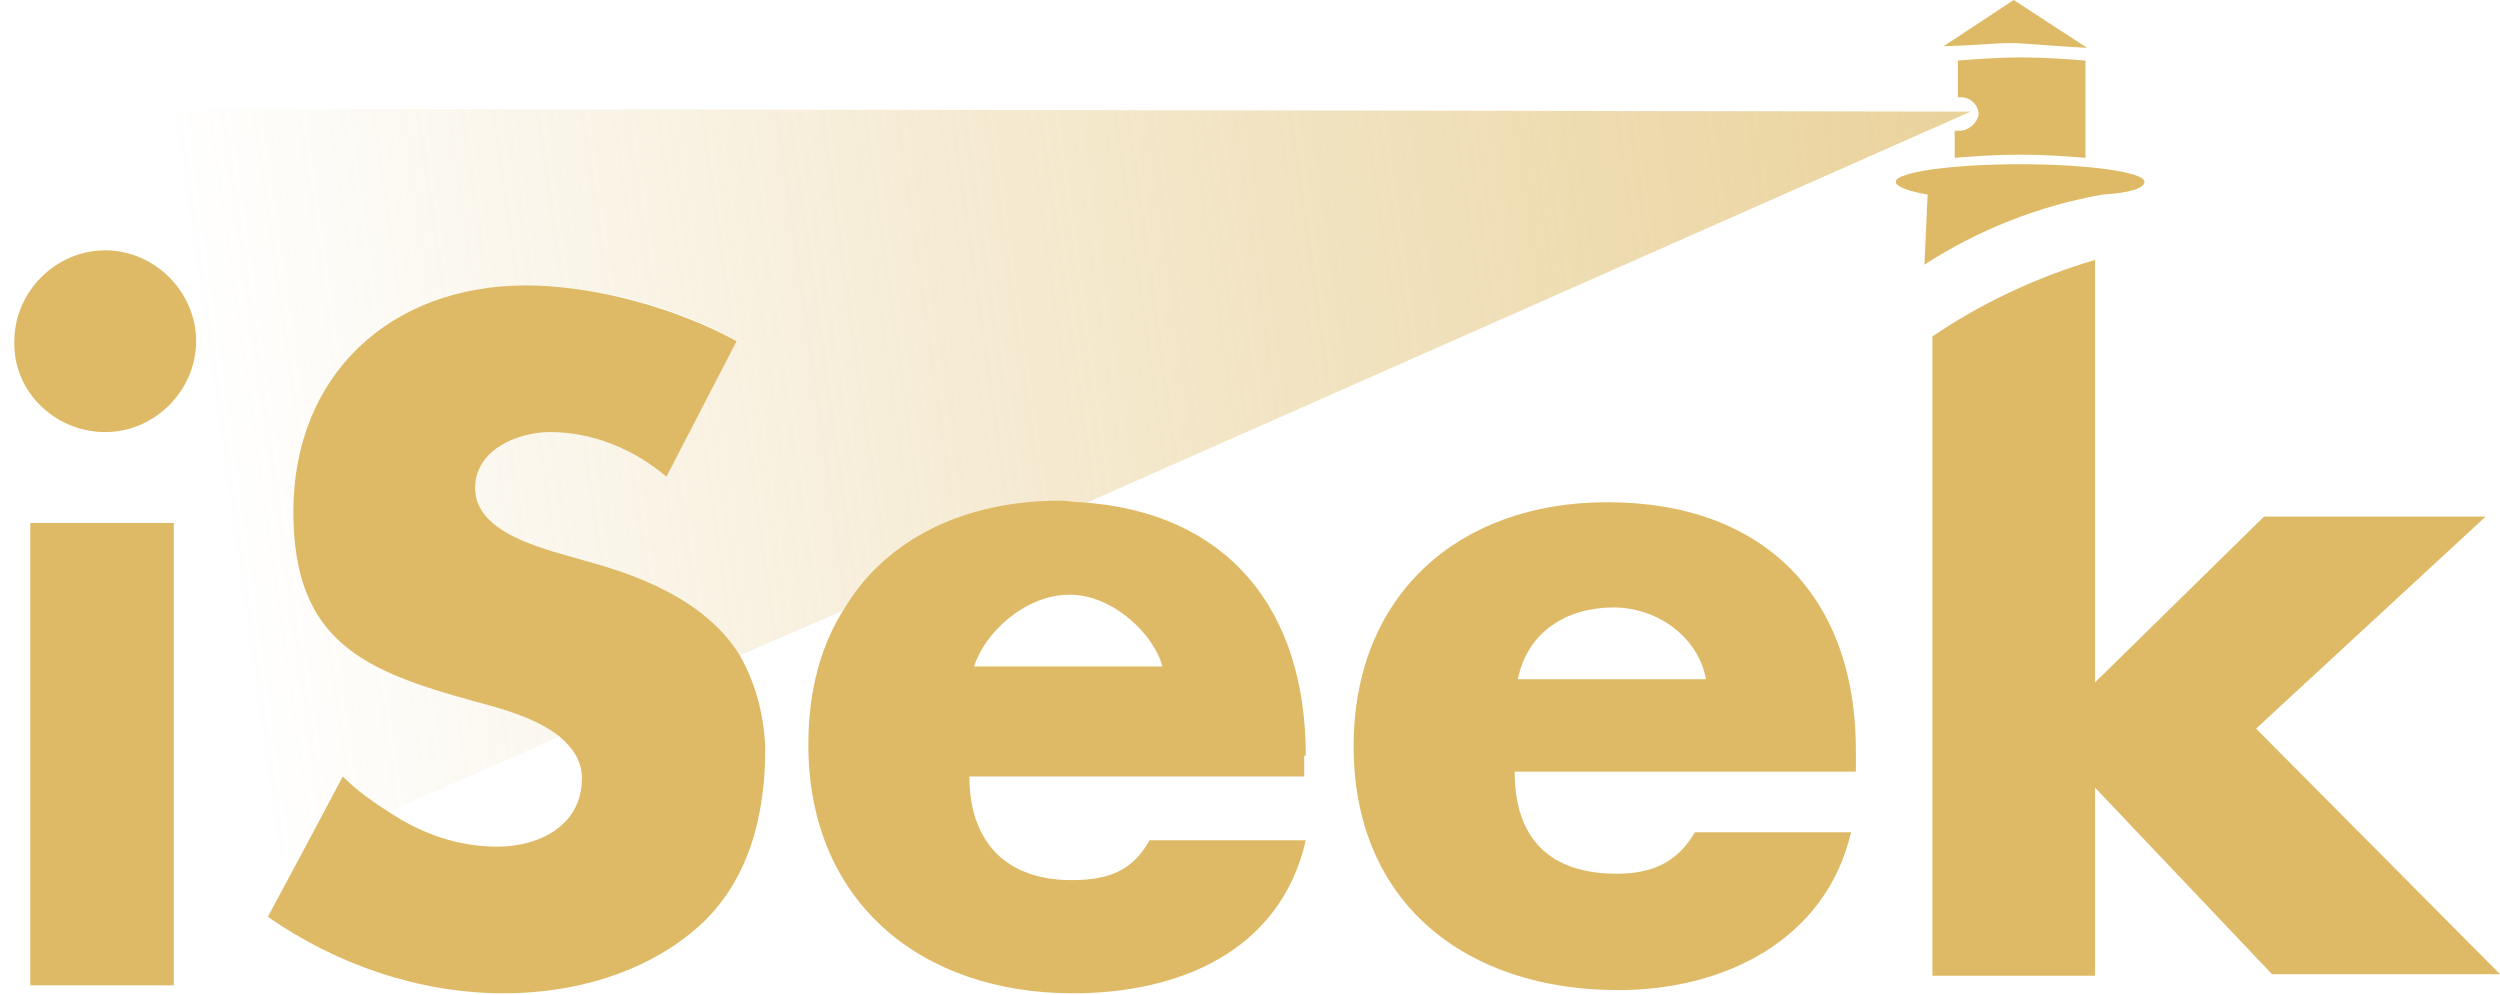
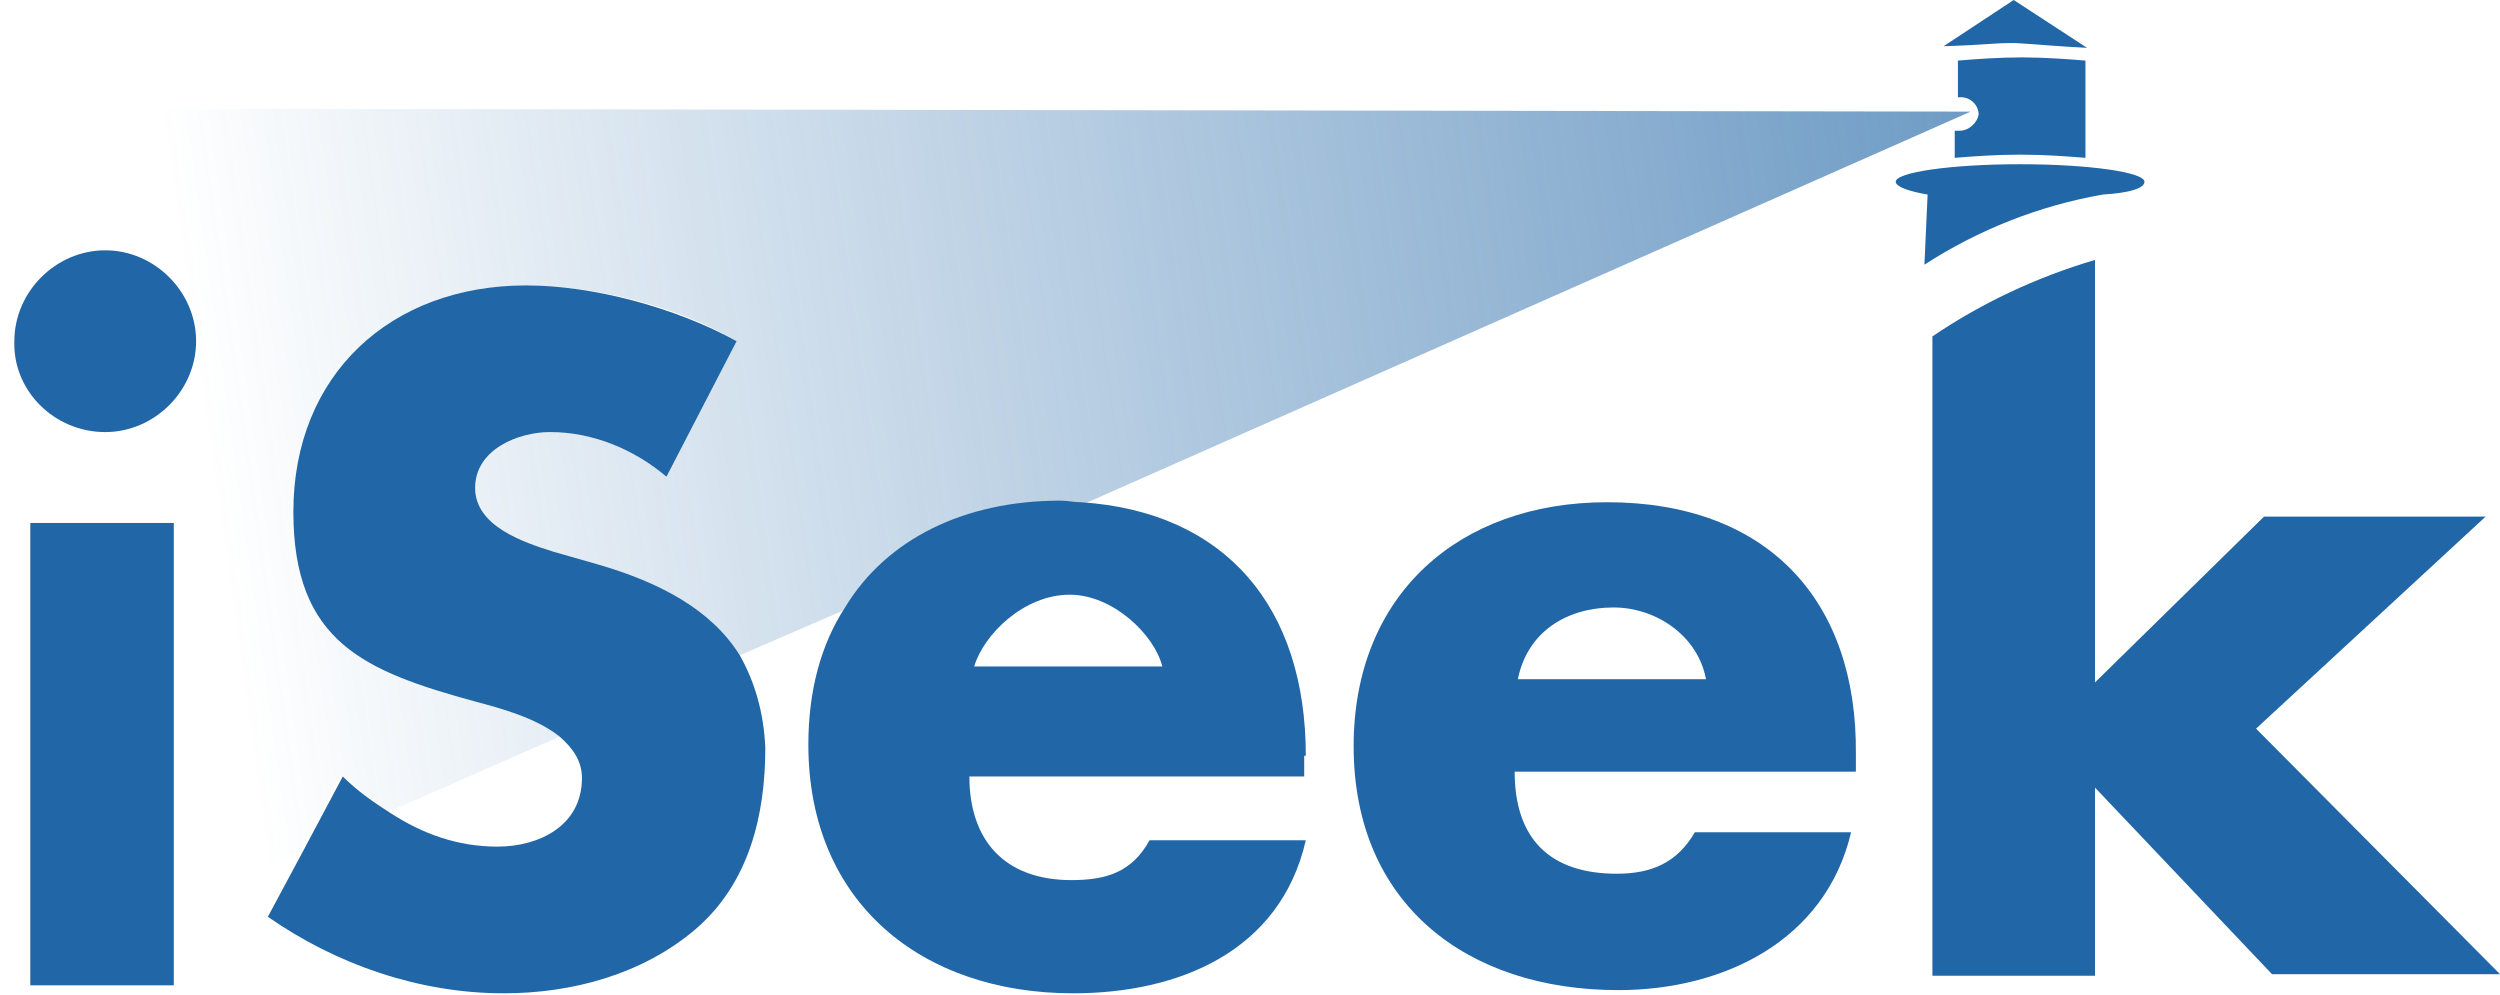
<svg xmlns="http://www.w3.org/2000/svg" version="1.1" id="layouts" x="0px" y="0px" viewBox="0 0 156.8 62.4" enable-background="new 0 0 156.8 62.4" xml:space="preserve">
  <g>
    <g>
      <g>
-         <path fill="#DEBA66" d="M6.6,27.1c3.1,0,5.7-2.6,5.7-5.7c0-3.1-2.6-5.7-5.7-5.7c-3.1,0-5.7,2.6-5.7,5.7     C0.8,24.5,3.4,27.1,6.6,27.1z" />
-         <polygon fill="#DEBA66" points="1.9,61 1.9,61.8 10.9,61.8 10.9,56.5 10.9,32.8 1.9,32.8    " />
+         <path fill="#2166A6" d="M6.6,27.1c3.1,0,5.7-2.6,5.7-5.7c0-3.1-2.6-5.7-5.7-5.7c-3.1,0-5.7,2.6-5.7,5.7     C0.8,24.5,3.4,27.1,6.6,27.1z" />
+         <polygon fill="#2166A6" points="1.9,61 1.9,61.8 10.9,61.8 10.9,56.5 10.9,32.8 1.9,32.8    " />
      </g>
-       <path fill="#DEBA66" d="M46.4,41.1c-1.8-2.9-5.1-4.6-8.9-5.7l-2.8-0.8c-1.9-0.6-4.9-1.6-4.9-4c0-2.4,2.7-3.5,4.7-3.5    c2.7,0,5.3,1.1,7.3,2.8l4.4-8.5c-3.8-2.1-9-3.5-13.2-3.5c-8.5,0-14.6,5.6-14.6,14.2c0,8.2,4.5,10,11.4,11.9c1.5,0.4,3.8,1,5.3,2.2    c0.8,0.7,1.4,1.5,1.4,2.6c0,3-2.7,4.3-5.3,4.3c-2.5,0-4.7-0.8-6.7-2.1c-1.1-0.7-2.1-1.4-3-2.3l-2.5,4.7l-2.2,4.1    c4.3,3,9.5,4.8,14.8,4.8c4.3,0,8.7-1.2,12-4c3.4-2.9,4.4-7.2,4.4-11.4C47.9,44.6,47.3,42.7,46.4,41.1z" />
-       <path fill="#DEBA66" d="M81.9,47.4c0-9.3-5-15.3-14.1-15.9c-0.5,0-0.8-0.1-1.3-0.1c-6,0-10.9,2.4-13.5,6.7    c-1.5,2.3-2.3,5.2-2.3,8.6c0,9.9,7.1,15.6,16.6,15.6c6.6,0,13-2.6,14.6-9.6h-9.8c-1.1,2-2.7,2.5-4.9,2.5c-4.2,0-6.4-2.5-6.4-6.5    h21V47.4z M61.1,41.8c0.6-2,3.1-4.5,6-4.5c2.7,0,5.3,2.5,5.8,4.5H61.1z" />
-       <path fill="#DEBA66" d="M100.8,31.5c-9.3,0-15.9,5.8-15.9,15.3c0,9.9,7.1,15.3,16.6,15.3c6.6,0,13-3.1,14.6-9.9h-9.8    c-1.1,1.9-2.7,2.6-4.9,2.6c-4.2,0-6.4-2.2-6.4-6.4h21.4v-1.1C116.5,37.6,110.8,31.5,100.8,31.5z M95.2,42.6c0.6-3,3.1-4.5,6-4.5    c2.7,0,5.3,1.8,5.8,4.5H95.2z" />
+       <path fill="#2166A6" d="M46.4,41.1c-1.8-2.9-5.1-4.6-8.9-5.7l-2.8-0.8c-1.9-0.6-4.9-1.6-4.9-4c0-2.4,2.7-3.5,4.7-3.5    c2.7,0,5.3,1.1,7.3,2.8l4.4-8.5c-3.8-2.1-9-3.5-13.2-3.5c-8.5,0-14.6,5.6-14.6,14.2c0,8.2,4.5,10,11.4,11.9c1.5,0.4,3.8,1,5.3,2.2    c0.8,0.7,1.4,1.5,1.4,2.6c0,3-2.7,4.3-5.3,4.3c-2.5,0-4.7-0.8-6.7-2.1c-1.1-0.7-2.1-1.4-3-2.3l-2.5,4.7l-2.2,4.1    c4.3,3,9.5,4.8,14.8,4.8c4.3,0,8.7-1.2,12-4c3.4-2.9,4.4-7.2,4.4-11.4C47.9,44.6,47.3,42.7,46.4,41.1z" />
+       <path fill="#2166A6" d="M81.9,47.4c0-9.3-5-15.3-14.1-15.9c-0.5,0-0.8-0.1-1.3-0.1c-6,0-10.9,2.4-13.5,6.7    c-1.5,2.3-2.3,5.2-2.3,8.6c0,9.9,7.1,15.6,16.6,15.6c6.6,0,13-2.6,14.6-9.6h-9.8c-1.1,2-2.7,2.5-4.9,2.5c-4.2,0-6.4-2.5-6.4-6.5    h21V47.4z M61.1,41.8c0.6-2,3.1-4.5,6-4.5c2.7,0,5.3,2.5,5.8,4.5H61.1z" />
+       <path fill="#2166A6" d="M100.8,31.5c-9.3,0-15.9,5.8-15.9,15.3c0,9.9,7.1,15.3,16.6,15.3c6.6,0,13-3.1,14.6-9.9h-9.8    c-1.1,1.9-2.7,2.6-4.9,2.6c-4.2,0-6.4-2.2-6.4-6.4h21.4v-1.1C116.5,37.6,110.8,31.5,100.8,31.5z M95.2,42.6c0.6-3,3.1-4.5,6-4.5    c2.7,0,5.3,1.8,5.8,4.5H95.2z" />
      <g>
-         <path fill="#DEBA66" d="M141.5,45.7l14.4-13.3h-13.9l-10.6,10.4V16.3c-3.7,1.1-7.1,2.7-10.2,4.8v40.1h10.2V49.4l11.1,11.7h14.3     L141.5,45.7z" />
+         <path fill="#2166A6" d="M141.5,45.7l14.4-13.3h-13.9l-10.6,10.4V16.3c-3.7,1.1-7.1,2.7-10.2,4.8v40.1h10.2V49.4l11.1,11.7h14.3     L141.5,45.7z" />
        <g>
-           <path fill="#DEBA66" d="M134.5,11.4c0-0.6-3.5-1.1-7.8-1.1c-4.3,0-7.8,0.5-7.8,1.1c0,0.3,0.8,0.6,2,0.8l-0.2,4.4      c3.4-2.2,7.2-3.7,11.2-4.4C133.6,12.1,134.5,11.8,134.5,11.4z" />
-           <path fill="#DEBA66" d="M130.9,3L130.9,3l-4.6-3l-4.4,2.9v0c3-0.1,2.9-0.2,4.5-0.2C128.1,2.8,128.9,2.9,130.9,3z" />
-           <path fill="#DEBA66" d="M122.9,8.2c-0.1,0-0.2,0-0.3,0l0,1.7c1.2-0.1,2.6-0.2,4.1-0.2c1.5,0,2.9,0.1,4.1,0.2L130.8,5l0-1.2      c-1.2-0.1-2.6-0.2-4-0.2c-1.4,0-2.8,0.1-4,0.2l0,1.2l0,1.1c0.1,0,0.1,0,0.2,0c0.6,0,1.1,0.5,1.1,1.1      C124,7.7,123.5,8.2,122.9,8.2z" />
+           <path fill="#2166A6" d="M134.5,11.4c0-0.6-3.5-1.1-7.8-1.1c-4.3,0-7.8,0.5-7.8,1.1c0,0.3,0.8,0.6,2,0.8l-0.2,4.4      c3.4-2.2,7.2-3.7,11.2-4.4C133.6,12.1,134.5,11.8,134.5,11.4z" />
+           <path fill="#2166A6" d="M130.9,3L130.9,3l-4.6-3l-4.4,2.9v0c3-0.1,2.9-0.2,4.5-0.2C128.1,2.8,128.9,2.9,130.9,3z" />
+           <path fill="#2166A6" d="M122.9,8.2c-0.1,0-0.2,0-0.3,0l0,1.7c1.2-0.1,2.6-0.2,4.1-0.2c1.5,0,2.9,0.1,4.1,0.2L130.8,5l0-1.2      c-1.2-0.1-2.6-0.2-4-0.2c-1.4,0-2.8,0.1-4,0.2l0,1.2l0,1.1c0.1,0,0.1,0,0.2,0c0.6,0,1.1,0.5,1.1,1.1      C124,7.7,123.5,8.2,122.9,8.2z" />
        </g>
      </g>
    </g>
    <linearGradient id="SVGID_1_" gradientUnits="userSpaceOnUse" x1="13.524" y1="32.283" x2="184.514" y2="8.257">
-       <stop offset="0" style="stop-color:#DEBA66;stop-opacity:0" />
-       <stop offset="1" style="stop-color:#DEBA66" />
+       <stop offset="0" style="stop-color:#2166A6;stop-opacity:0" />
+       <stop offset="1" style="stop-color:#2166A6" />
    </linearGradient>
    <path fill="url(#SVGID_1_)" d="M66.6,31.5c0.5,0,1,0,1.4,0.1l55.6-24.6L0,6.8l0.2,54.8L1.5,61V32.4h10.2v24.1l7.2-3.2l2.5-4.7   c0.9,0.8,1.9,1.6,3,2.3l10.7-4.7c-1.5-1.2-3.8-1.8-5.3-2.2c-6.9-2-11.4-3.8-11.4-11.9c0-8.6,6.1-14.2,14.6-14.2   c4.3,0,9.5,1.3,13.2,3.5l-4.4,8.5c-2-1.7-4.6-2.8-7.3-2.8c-2,0-4.7,1.2-4.7,3.5c0,2.5,3,3.4,4.9,4l2.8,0.8c3.8,1.1,7.1,2.8,8.9,5.7   l6.7-2.9C55.7,33.9,60.6,31.5,66.6,31.5z M6.6,27.1c-3.1,0-5.7-2.6-5.7-5.7c0-3.1,2.6-5.7,5.7-5.7c3.1,0,5.7,2.6,5.7,5.7   C12.3,24.5,9.7,27.1,6.6,27.1z" />
  </g>
</svg>
